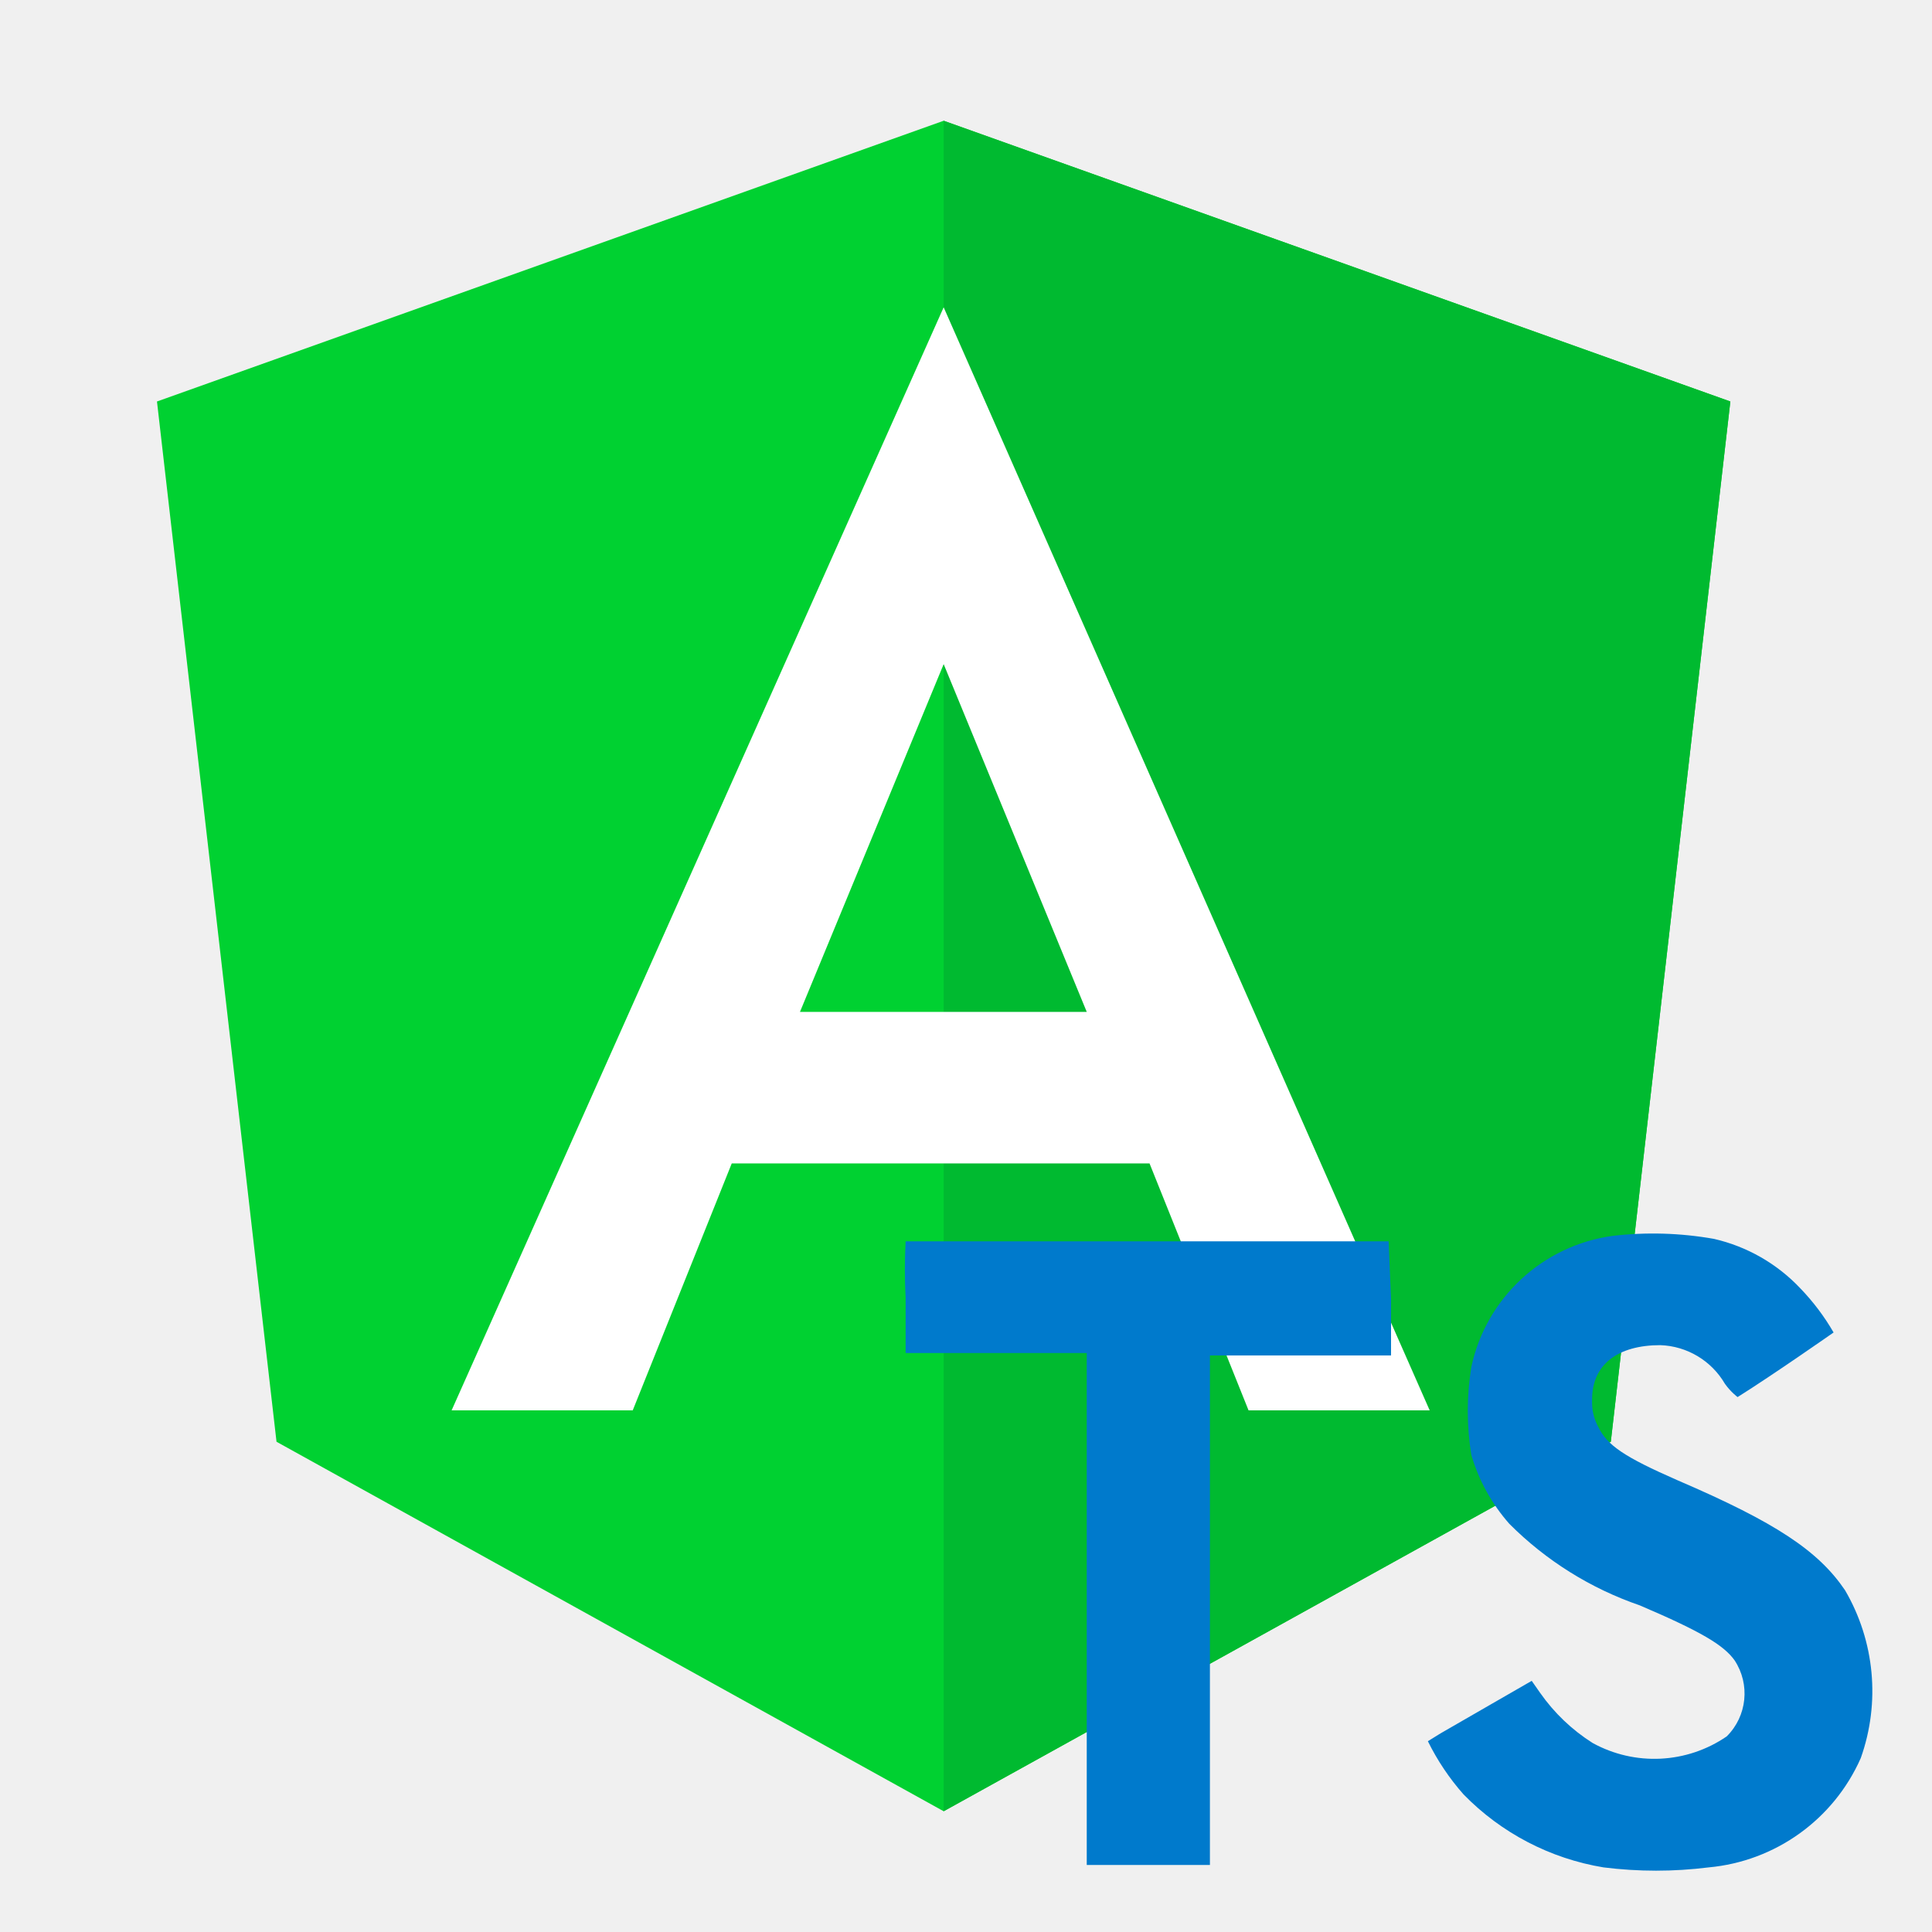
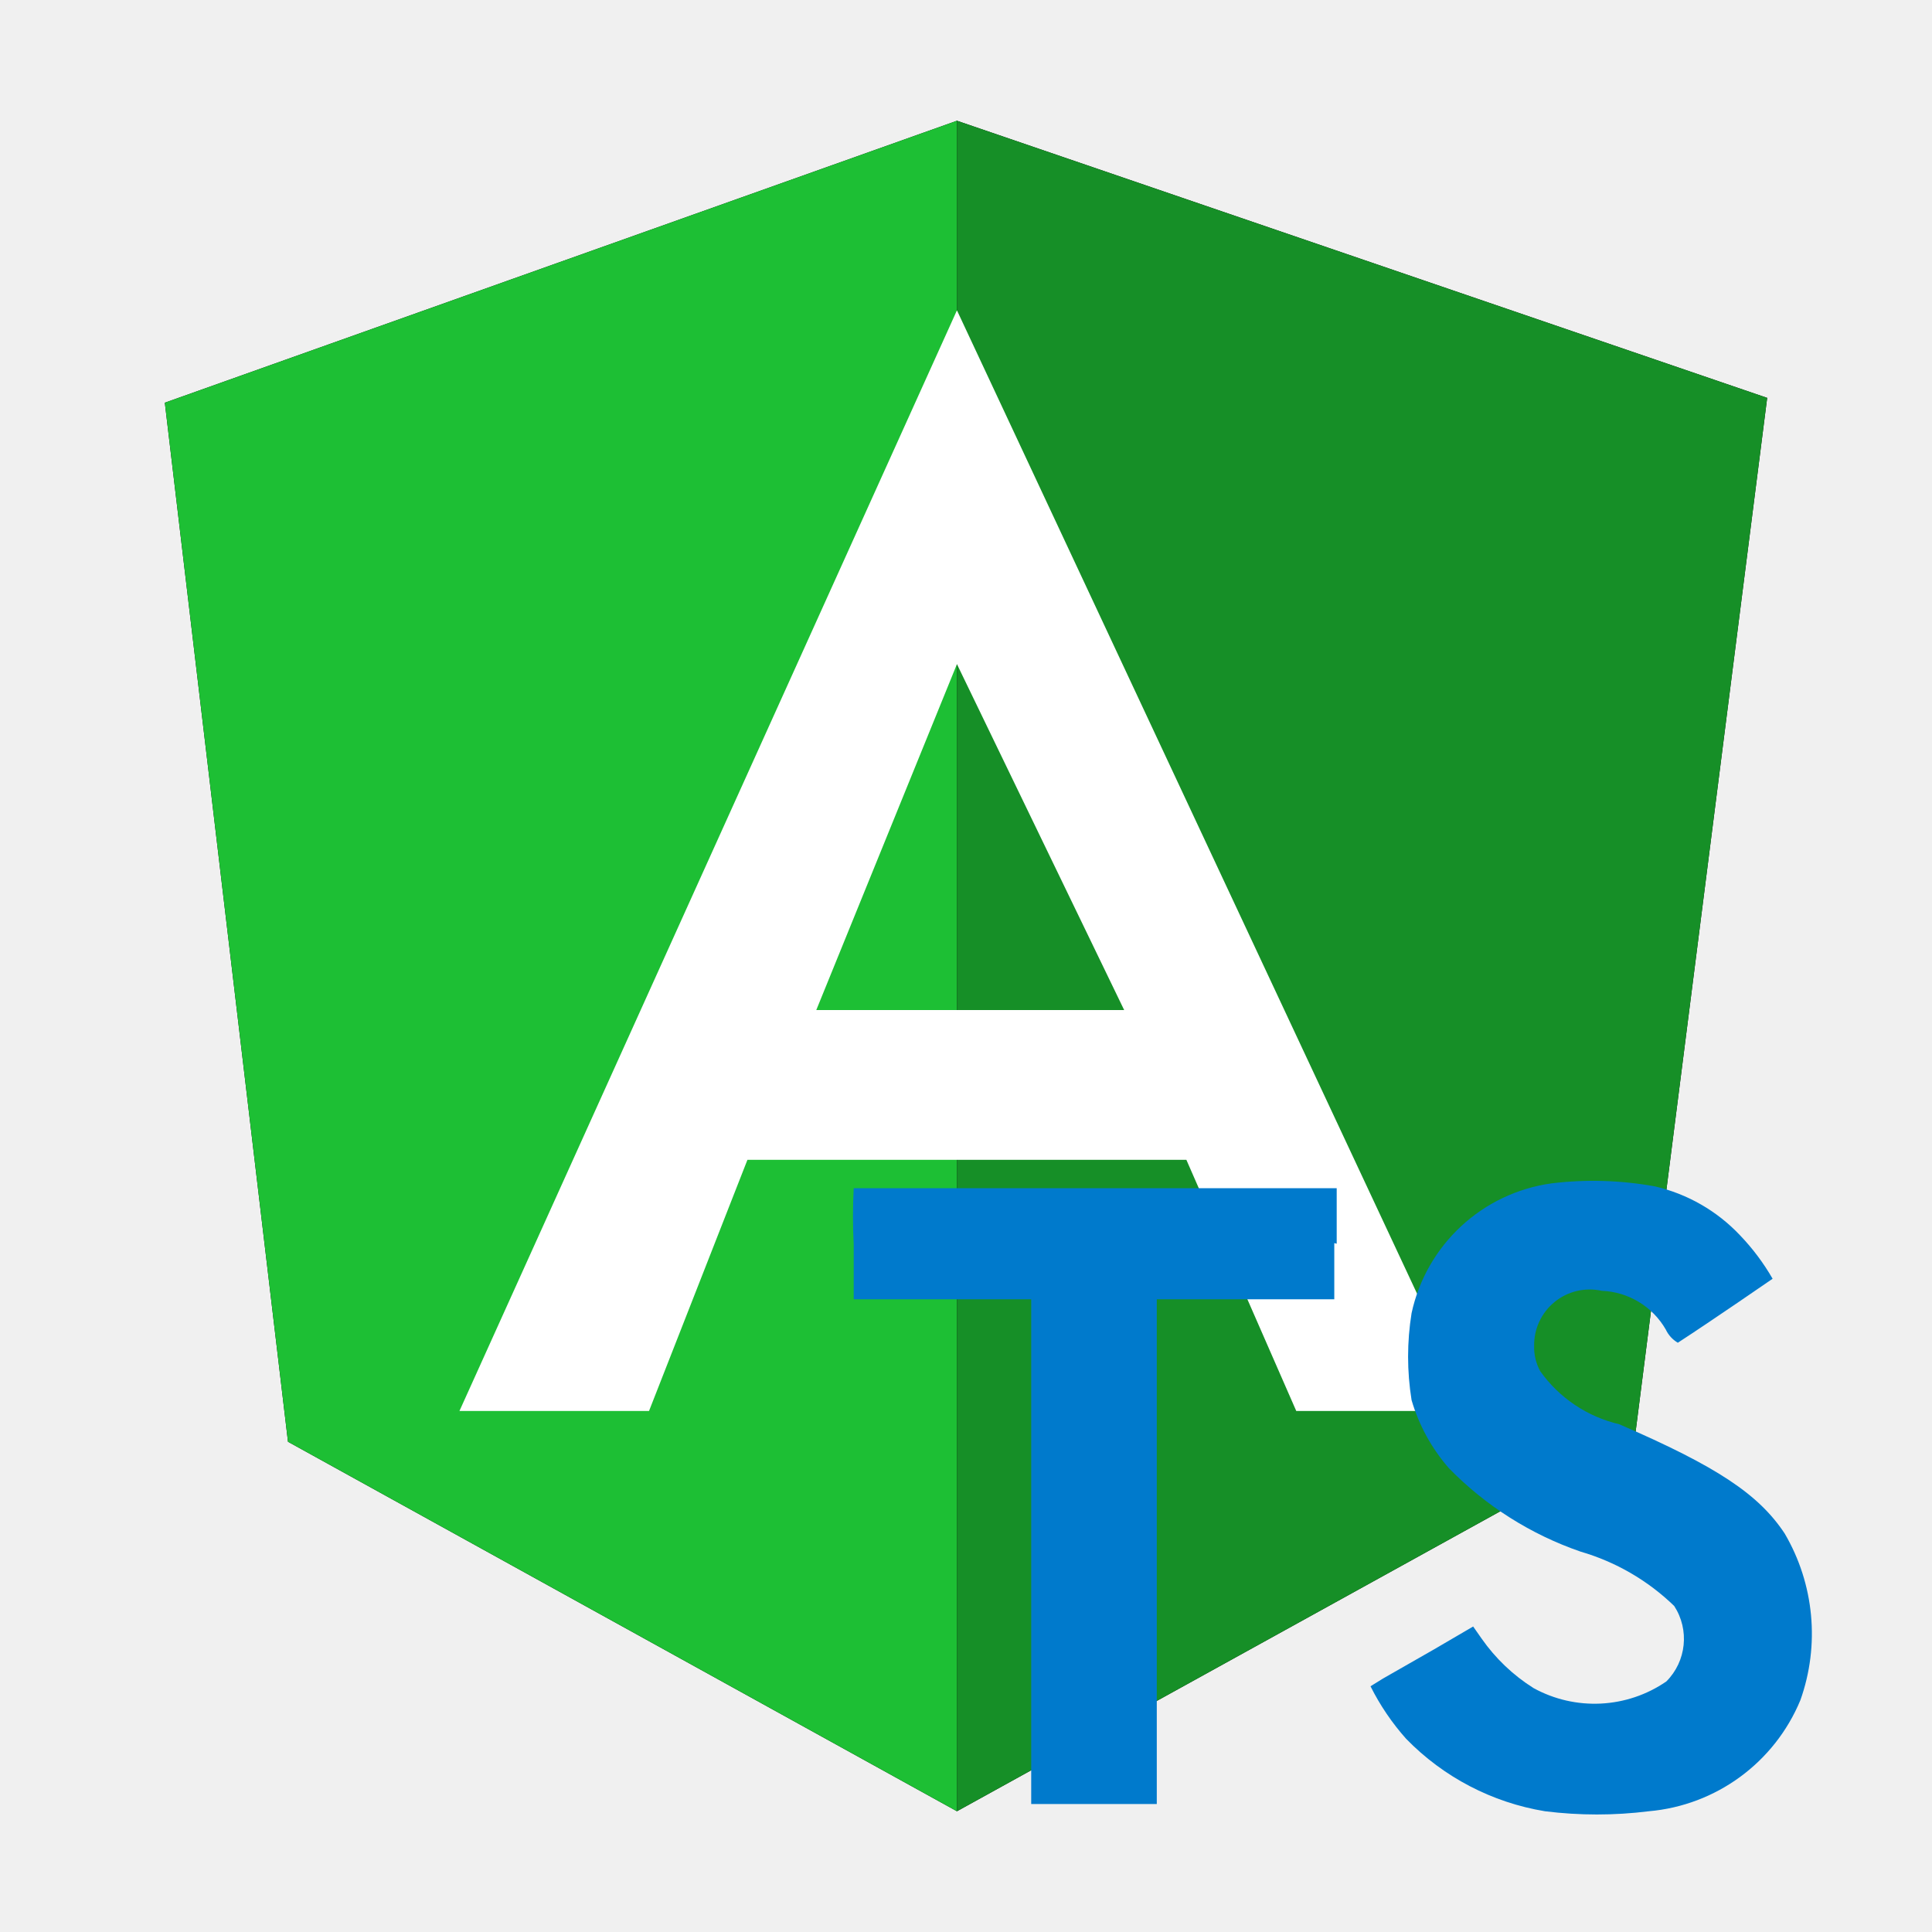
- <svg xmlns="http://www.w3.org/2000/svg" viewBox="0 0 32 32">
-   <g id="ng2_directive_ts">
-     <polygon points="15.63 2 15.63 2 15.63 2 2.6 6.65 4.58 23.88 15.63 30 15.63 30 15.63 30 26.68 23.88 28.66 6.65 15.63 2" style="fill:#00d131" />
-     <polygon points="15.63 2 15.63 5.11 15.63 5.09 15.63 19.28 15.63 19.28 15.63 30 15.63 30 26.68 23.88 28.66 6.65 15.63 2" style="fill:#00ba30" />
-     <path d="M15.63,5.09,7.48,23.36h3l1.64-4.09h6.92l1.64,4.09h3L15.63,5.09ZM18,16.76H13.25L15.63,11Z" style="fill:#fff" />
-     <path d="M28.39,20.52a2.84,2.84,0,0,1,1.43.82,3.76,3.76,0,0,1,.55.73s-1,.7-1.59,1.07c0,0-.11-.08-.21-.22a1.29,1.29,0,0,0-1.07-.64c-.69,0-1.14.31-1.13.92a.84.84,0,0,0,.1.43c.15.31.43.5,1.32.89,1.63.7,2.33,1.17,2.77,1.82a3.31,3.31,0,0,1,.26,2.78,3.06,3.06,0,0,1-2.52,1.81,7,7,0,0,1-1.74,0,4.19,4.19,0,0,1-2.32-1.21,4,4,0,0,1-.59-.88l.21-.13.85-.49.66-.38.14.2a3.06,3.06,0,0,0,.87.83,2.12,2.12,0,0,0,2.22-.11,1,1,0,0,0,.13-1.26c-.18-.25-.54-.47-1.57-.91A5.64,5.64,0,0,1,25,25.24a3,3,0,0,1-.63-1.14,4.57,4.57,0,0,1,0-1.46,2.78,2.78,0,0,1,2.34-2.17A5.78,5.78,0,0,1,28.39,20.52Zm-5.35,1v.93h-3v8.44H18V22.41H15V21.5a9,9,0,0,1,0-.94s1.82,0,4,0h4Z" style="fill:#007acc" />
+ <svg xmlns="http://www.w3.org/2000/svg" id="angular" viewBox="0 0 32 32">
+   <polygon points="2.73 6.67 15.85 2 29.27 6.59 27.08 23.8 15.85 30 4.77 23.88 2.73 6.67" />
+   <path d="M2.73,6.67L15.85,2V30L4.77,23.88Z" style="fill: #1dbf34" />
+   <path d="M15.85,2L29.27,6.59,27.08,23.8,15.85,30V2Z" style="fill: #168f27" />
+   <path id="A" d="M15.85,5.14l8.53,18.23H21.47l-1.82-4.16H15.85V16.73h2.77L15.85,11l-2.33,5.73h2.33v2.48H12.38l-1.63,4.16H7.61Z" style="fill: #fff" />
+   <g id="official_ts" data-name="official ts">
+     <path d="M27.41,19.65a2.81,2.81,0,0,1,1.41.81,3.72,3.72,0,0,1,.54.72s-1,.69-1.57,1.06a0.5,0.5,0,0,1-.2-0.22,1.28,1.28,0,0,0-1.06-.64,0.92,0.92,0,0,0-1.12.91,0.83,0.83,0,0,0,.1.42,2.23,2.23,0,0,0,1.31.88c1.62,0.7,2.31,1.16,2.74,1.81a3.28,3.28,0,0,1,.26,2.76A3,3,0,0,1,27.31,30a6.93,6.93,0,0,1-1.72,0,4.15,4.15,0,0,1-2.3-1.2,4,4,0,0,1-.59-0.87l0.21-.13,0.84-.48,0.65-.38,0.14,0.2a3,3,0,0,0,.86.82,2.1,2.1,0,0,0,2.2-.11,1,1,0,0,0,.13-1.25,3.72,3.72,0,0,0-1.55-.9A5.6,5.6,0,0,1,24,24.32a3,3,0,0,1-.62-1.13,4.53,4.53,0,0,1,0-1.44,2.76,2.76,0,0,1,2.32-2.15A5.73,5.73,0,0,1,27.41,19.65Z" style="fill: #007acc" />
+     <path d="M22.1,20.59v0.93H19.16v8.36H17.08V21.52H14.14V20.61a8.9,8.9,0,0,1,0-.93s1.8,0,4,0h4v0.92Z" style="fill: #007acc" />
  </g>
+   <rect width="32" height="32" style="fill: #fff;opacity: 0" />
</svg>
